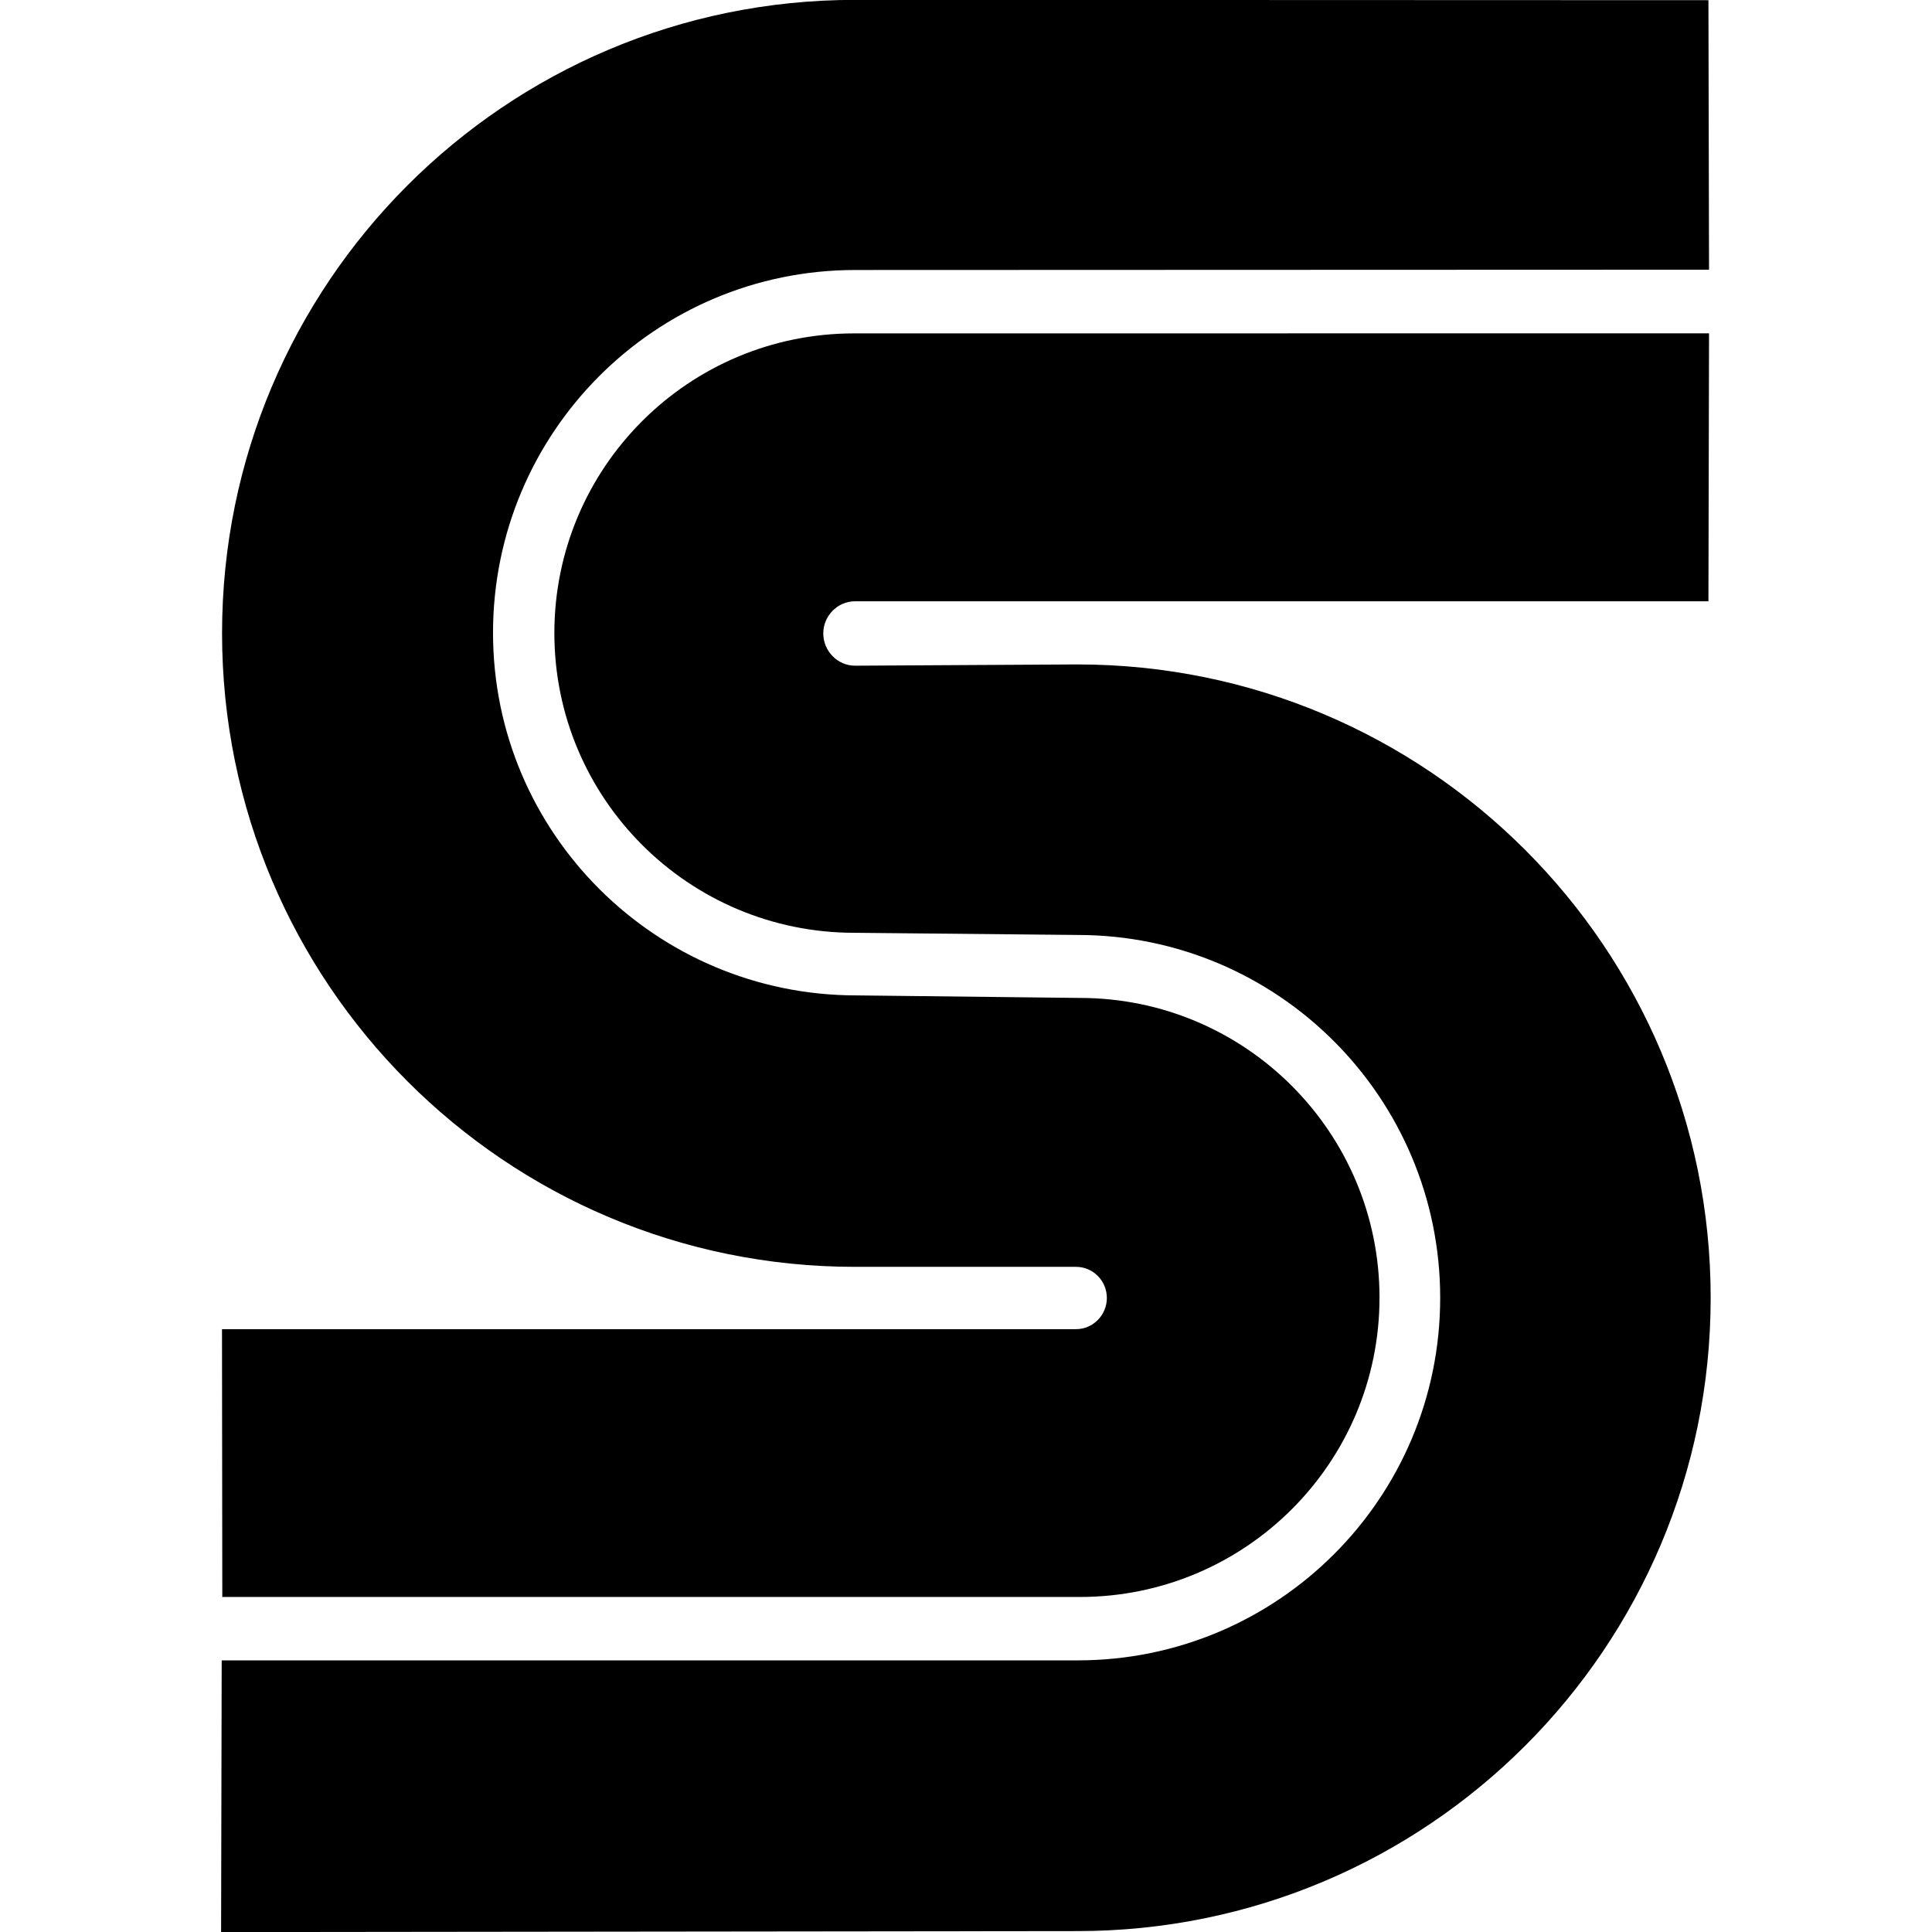
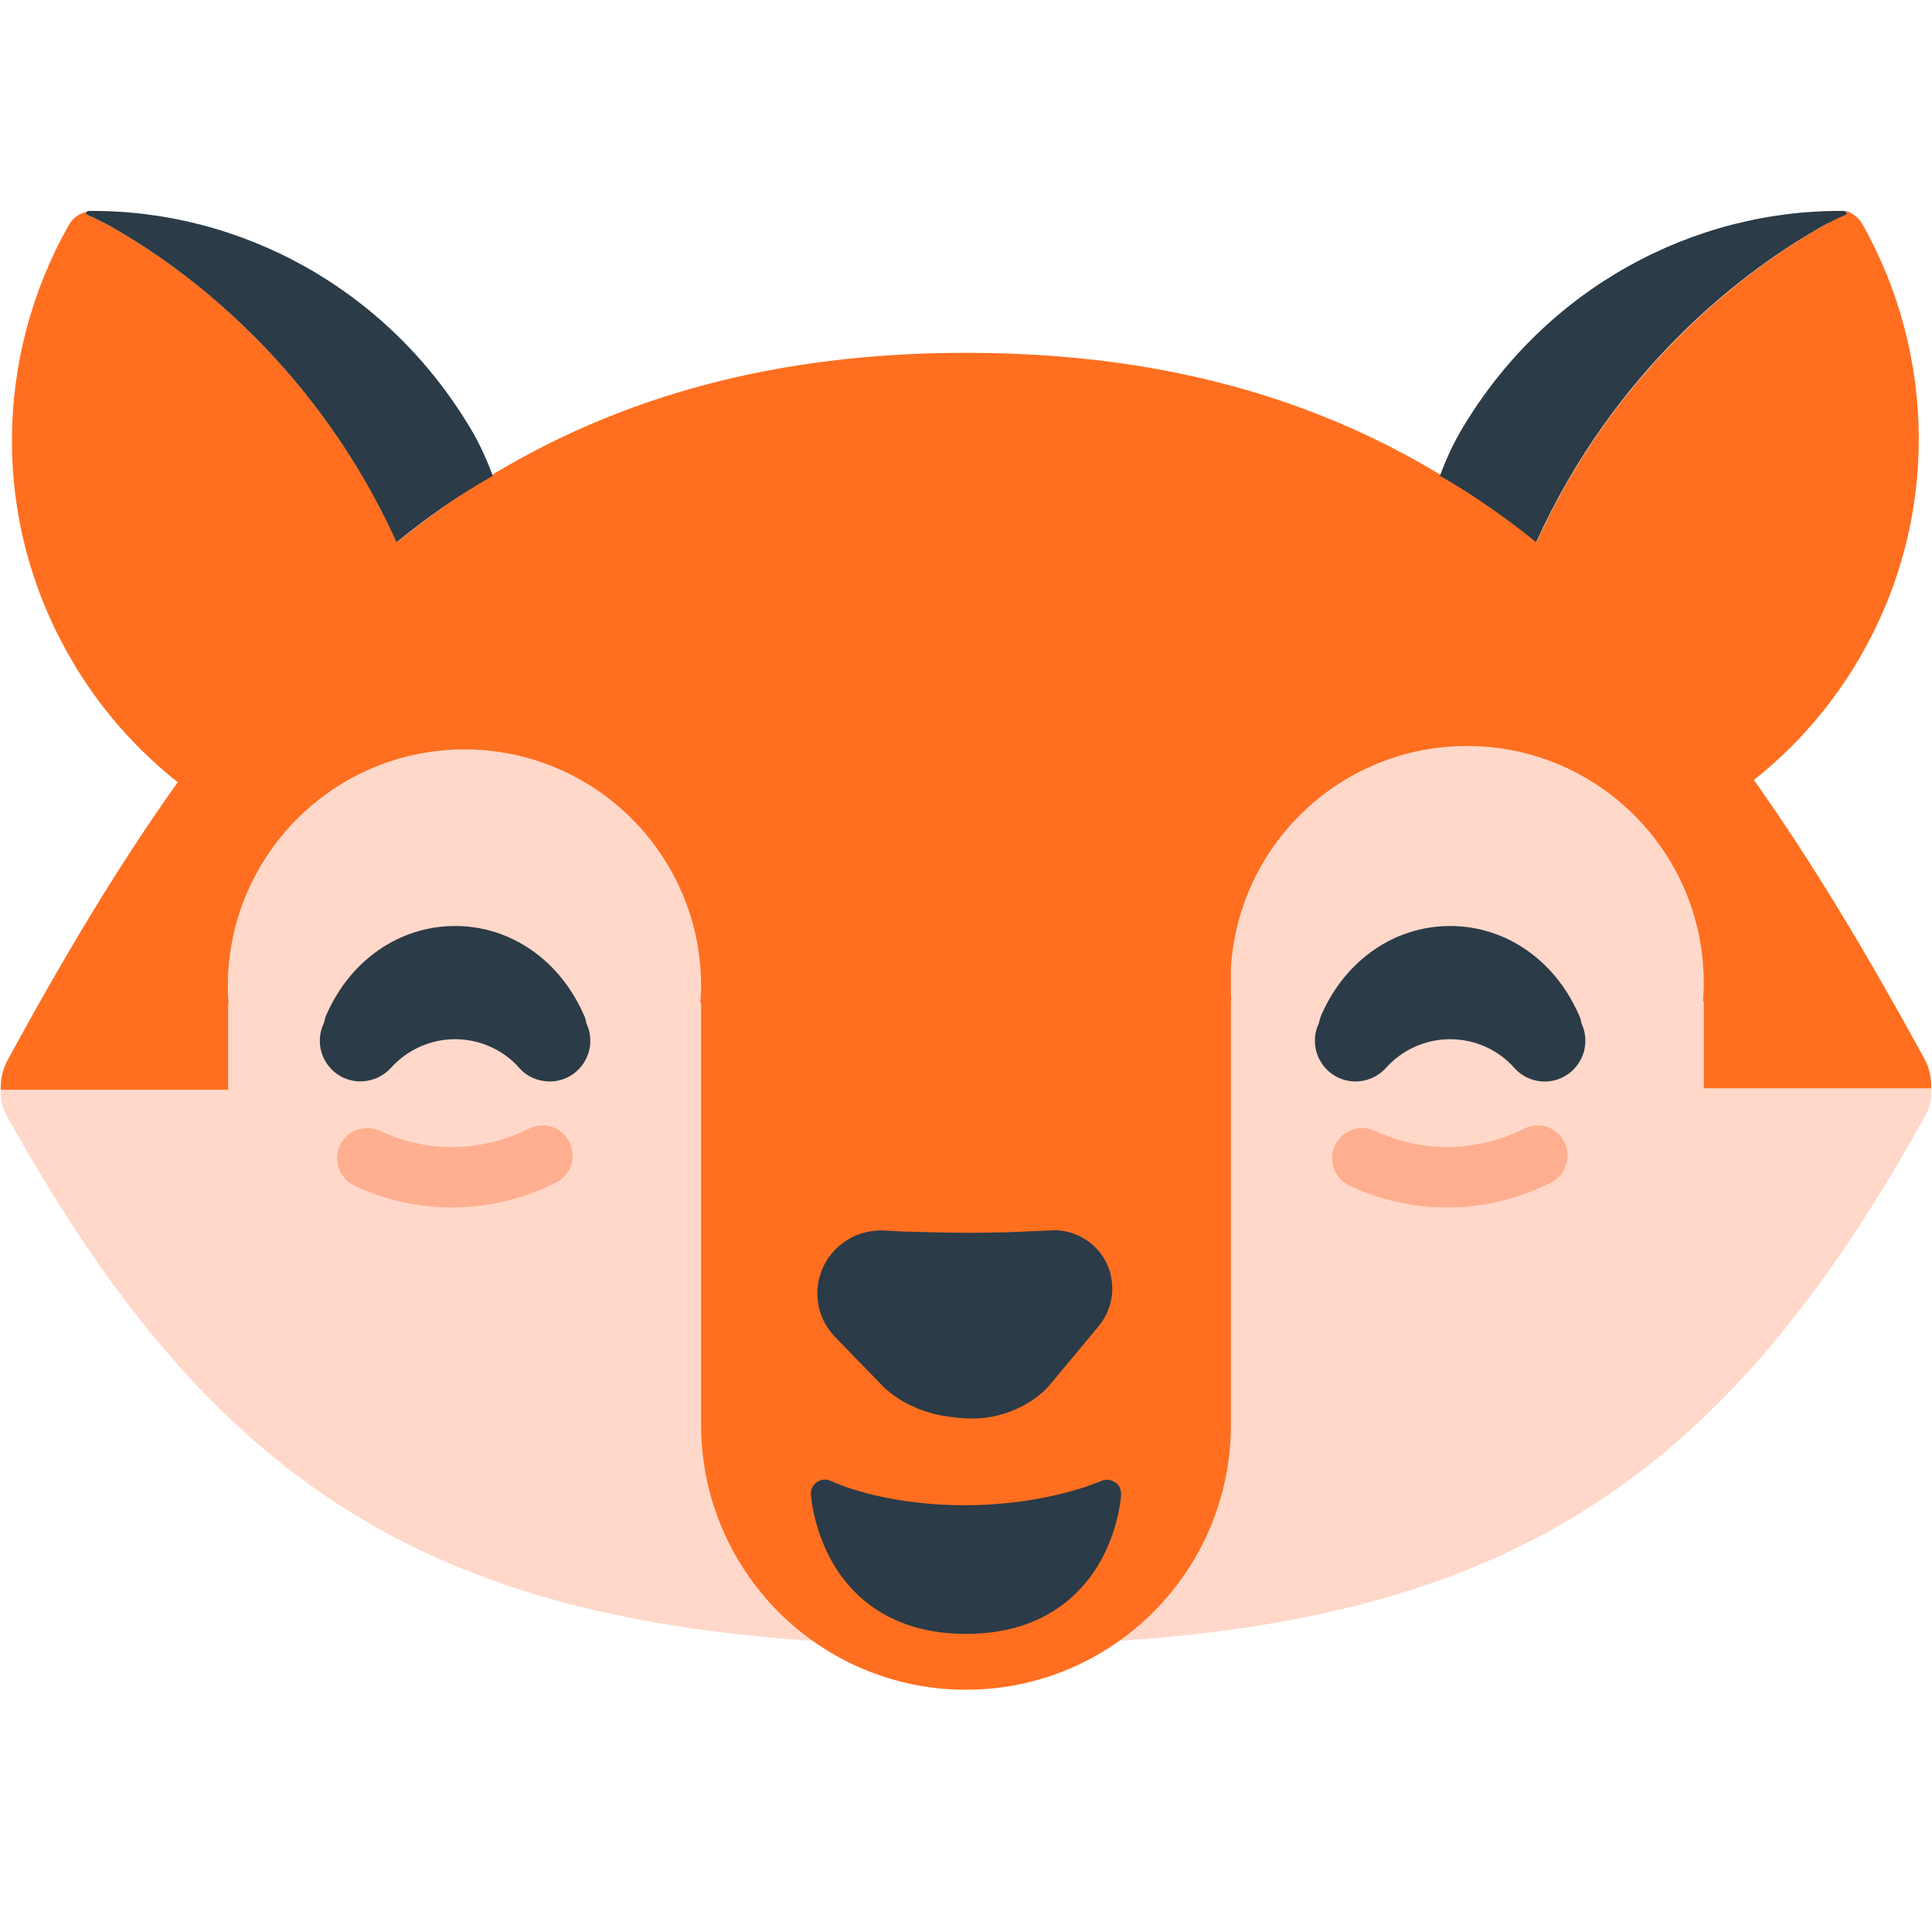
- <svg xmlns="http://www.w3.org/2000/svg" fill="#000000" width="800px" height="800px" viewBox="0 0 32 32">
-   <path d="M28.307 5.521l-0.010 4.438h-14.135c-0.292 0-0.526 0.245-0.526 0.531 0 0.297 0.24 0.536 0.526 0.536l3.682-0.021c5.797 0 10.49 4.698 10.49 10.49 0 5.797-4.693 10.49-10.49 10.49l-14.182 0.016 0.010-4.5h14.177c3.318 0 6.005-2.688 6.005-6.005s-2.688-6.010-6.005-6.010l-3.698-0.036c-2.745 0-4.969-2.224-4.969-4.964 0-2.745 2.224-4.964 4.964-4.964zM3.682 26.458l-0.005-4.443h14.146c0.281 0 0.51-0.234 0.51-0.516 0-0.286-0.229-0.516-0.51-0.516h-3.661c-5.792 0-10.484-4.698-10.484-10.495 0-5.792 4.693-10.49 10.484-10.49l14.135 0.005 0.010 4.464-14.141 0.005c-3.318 0-6 2.693-6 6.010s2.698 6.005 6.021 6.005l3.698 0.042c2.74 0 4.964 2.224 4.964 4.964s-2.224 4.958-4.964 4.958h-14.198z" />
+ <svg xmlns="http://www.w3.org/2000/svg" width="64" height="64" viewBox="0 0 512 512">
+   <path fill="#FFD8CA" d="M256 436.1c132.5 0 195.4-34.4 254.1-140.2c1.3-2.3 1.9-5 1.7-7.6h-60.3v-23.1h-.2c.1-1.6.2-3.3.2-4.9c0-34.6-28.1-62.7-62.7-62.7s-62.7 28.1-62.7 62.7c0 1.7.1 3.3.2 4.9H185.7c.1-1.4.2-2.9.2-4.4c0-34.6-28.1-62.7-62.7-62.7s-62.7 28.1-62.7 62.7c0 1.5.1 2.9.2 4.4h-.1v23.1H.2c-.2 2.6.4 5.2 1.7 7.6C60.7 401.7 123.5 436.1 256 436.1" />
+   <path fill="#FF6F1F" d="M511.8 288.4c.1-2.7-.5-5.5-1.9-8c-14.5-26.5-29.2-51.3-45.1-73.7c11-8.7 20.6-19.6 28.1-32.5c21.3-36.7 20.1-80.4.6-114.9c-.9-1.6-2.5-2.8-4.2-3.4c.1.3.1.6-.2.8c-10.6 5.2-56.1 30.2-81.9 87c-39-31.5-86.8-50.2-151.1-50.2c-50.8 0-91.3 11.7-125.3 32.1v.1c-9 5.4-17.5 11.4-25.6 18c-21-46.1-54.8-71.2-72.6-81.8c-.1 0-.1-.1-.2-.1c-1.3-.8-2.5-1.5-3.6-2.1c-.1 0-.2-.1-.2-.1c-.5-.3-.9-.5-1.4-.7c-.1 0-.1-.1-.2-.1c-.5-.3-.9-.5-1.4-.7c-.1 0-.1-.1-.2-.1c-.3-.2-.7-.4-1-.5c-.1 0-.2-.1-.3-.1c-.3-.2-.7-.3-1-.5c-.1 0-.1-.1-.2-.1l-.1-.1v-.2c0-.1 0-.1.1-.2c0-.1.1-.1.1-.2c-2 .5-3.8 1.7-4.8 3.6c-19.5 34.5-20.8 78.1.6 114.9c7.5 13 17.2 23.9 28.3 32.7c-15.9 22.3-30.6 47-45 73.5c-1.4 2.5-2 5.3-1.9 8h60.3v-23.1h.1c-.1-1.4-.2-2.9-.2-4.4c0-34.6 28.1-62.7 62.7-62.7s62.7 28.1 62.7 62.7c0 1.5-.1 2.9-.2 4.4h.2v111.9c0 38.7 31.4 70.2 70.2 70.2c38.7 0 70.2-31.4 70.2-70.2V265.3h.1c0-.6-.1-1.2-.1-1.8v-6.6c1.8-33 29.1-59.2 62.6-59.2c34.6 0 62.7 28.1 62.7 62.7c0 1.7-.1 3.3-.2 4.9h.2v23.1z" />
+   <path fill="#2B3B47" d="M234.3 326.1s.7 0 1.9.1s2.9.2 4.9.2c2 .1 4.4.1 7 .2c2.5 0 5.3.1 8 .1s5.4 0 8-.1c2.5 0 4.9-.1 7-.2c2-.1 3.7-.2 4.9-.2c1.2-.1 1.9-.1 1.9-.1c8.5-.8 16.1 5.5 16.8 14c.4 4.2-1 8.2-3.5 11.3l-13.4 16.1l-.5.5c-.3.3-.8.8-1.4 1.3c-.6.5-1.3 1.1-2.1 1.6c-.8.6-1.8 1.1-2.8 1.7c-1 .5-2.1 1-3.3 1.5c-1.2.4-2.4.8-3.7 1.1c-2.5.6-5.3.8-8 .7c-1.4-.1-2.7-.2-4.1-.4c-.7-.1-1.3-.2-2-.3c-.7-.1-1.3-.3-1.9-.4c-.6-.1-1.3-.4-1.9-.5l-1.8-.6c-.6-.2-1.2-.4-1.7-.7c-.5-.2-1.1-.5-1.6-.7c-.5-.3-1-.5-1.5-.8c-.5-.3-.9-.5-1.3-.8c-.8-.5-1.5-1-2.1-1.5c-.6-.4-1.1-.9-1.4-1.1l-.5-.5l-12.9-13.3c-6.4-6.6-6.2-17 .3-23.4c3.6-3.5 8.2-5 12.7-4.8" />
+   <path fill="#FFAF8F" d="M119.8 320c-8.8 0-17.7-1.9-25.9-5.8c-4-1.9-5.7-6.7-3.8-10.7c1.9-4 6.7-5.7 10.7-3.8c12.4 5.9 26.8 5.7 39.4-.6c4-2 8.8-.4 10.7 3.6c2 4 .4 8.8-3.6 10.7c-8.7 4.4-18.1 6.6-27.5 6.6m263.7 0c-8.8 0-17.7-1.9-25.9-5.8c-4-1.9-5.7-6.7-3.8-10.7c1.9-4 6.7-5.7 10.7-3.8c12.4 5.9 26.8 5.7 39.4-.6c4-2 8.8-.4 10.7 3.6s.4 8.8-3.6 10.7c-8.7 4.4-18.1 6.6-27.5 6.6" />
+   <path fill="#2B3B47" d="M155.4 271.2c-.1-.9-.4-1.7-.8-2.5c-6.4-14.4-19.4-23.3-34-23.3c-14.6 0-27.6 8.9-34 23.3c-.4.8-.6 1.7-.8 2.5c-2 4.2-1.1 9.4 2.6 12.7c4.4 3.9 11.2 3.5 15.2-.9c4.3-4.8 10.5-7.6 17-7.6s12.8 2.8 17 7.6c2.1 2.4 5.1 3.6 8.1 3.6c2.5 0 5.1-.9 7.1-2.7c3.7-3.3 4.6-8.5 2.6-12.7m263.7 0c-.1-.9-.4-1.7-.8-2.5c-6.4-14.4-19.4-23.3-34-23.3c-14.6 0-27.6 8.9-34 23.3c-.4.8-.6 1.7-.8 2.5c-2 4.2-1.1 9.4 2.6 12.7c2 1.8 4.6 2.7 7.1 2.7c3 0 5.9-1.2 8.1-3.6c4.3-4.8 10.5-7.6 17-7.6s12.8 2.8 17 7.6c3.9 4.4 10.7 4.9 15.2.9c3.7-3.3 4.6-8.5 2.6-12.7M256 433c-20 0-30.2-10.1-35.2-18.6c-5.3-9.1-5.9-18.1-5.9-18.4c-.1-1.3.6-2.6 1.7-3.3c1.1-.7 2.5-.8 3.7-.2c.1.1 13.3 6.4 35.3 6.4c22.1 0 36-6.4 36.2-6.4c1.2-.6 2.6-.4 3.7.3s1.7 2 1.6 3.3c0 .4-.6 9.4-5.9 18.4c-5 8.4-15.2 18.5-35.2 18.5m151.1-289.3c20.9-46.1 54.7-71.2 72.5-81.8c.1 0 .1-.1.2-.1c1.3-.8 2.5-1.5 3.6-2.1c.1 0 .2-.1.2-.1c.5-.3.9-.5 1.4-.7c.1 0 .1-.1.2-.1c.5-.3.9-.5 1.4-.7c.1 0 .1-.1.2-.1c.3-.2.7-.4 1-.5c.1 0 .2-.1.3-.1c.3-.2.7-.3 1-.5c.1 0 .1-.1.2-.1l.1-.1v-.2c0-.1 0-.1-.1-.2c-.1-.2-.3-.4-.5-.4c-40.2-.4-79.1 20.5-101.2 57.5c-2.3 3.8-4.3 8.1-6 12.7c8.8 5 17.3 11 25.5 17.6m-302 0C84.2 97.6 50.4 72.5 32.6 61.9c-.1 0-.1-.1-.2-.1c-1.3-.8-2.5-1.5-3.6-2.1c-.1 0-.2-.1-.2-.1c-.5-.3-.9-.5-1.4-.7c-.1 0-.1-.1-.2-.1c-.5-.3-.9-.5-1.4-.7c-.1 0-.1-.1-.2-.1c-.3-.2-.7-.4-1-.5c-.1 0-.2-.1-.3-.1c-.3-.2-.7-.3-1-.5c-.1 0-.1-.1-.2-.1l-.1-.1v-.2c0-.1 0-.1.1-.2c.1-.2.3-.4.5-.4c40.2-.4 79.1 20.5 101.2 57.5c2.3 3.8 4.3 8.1 6 12.7c-8.9 5-17.4 11-25.5 17.6" />
</svg>
